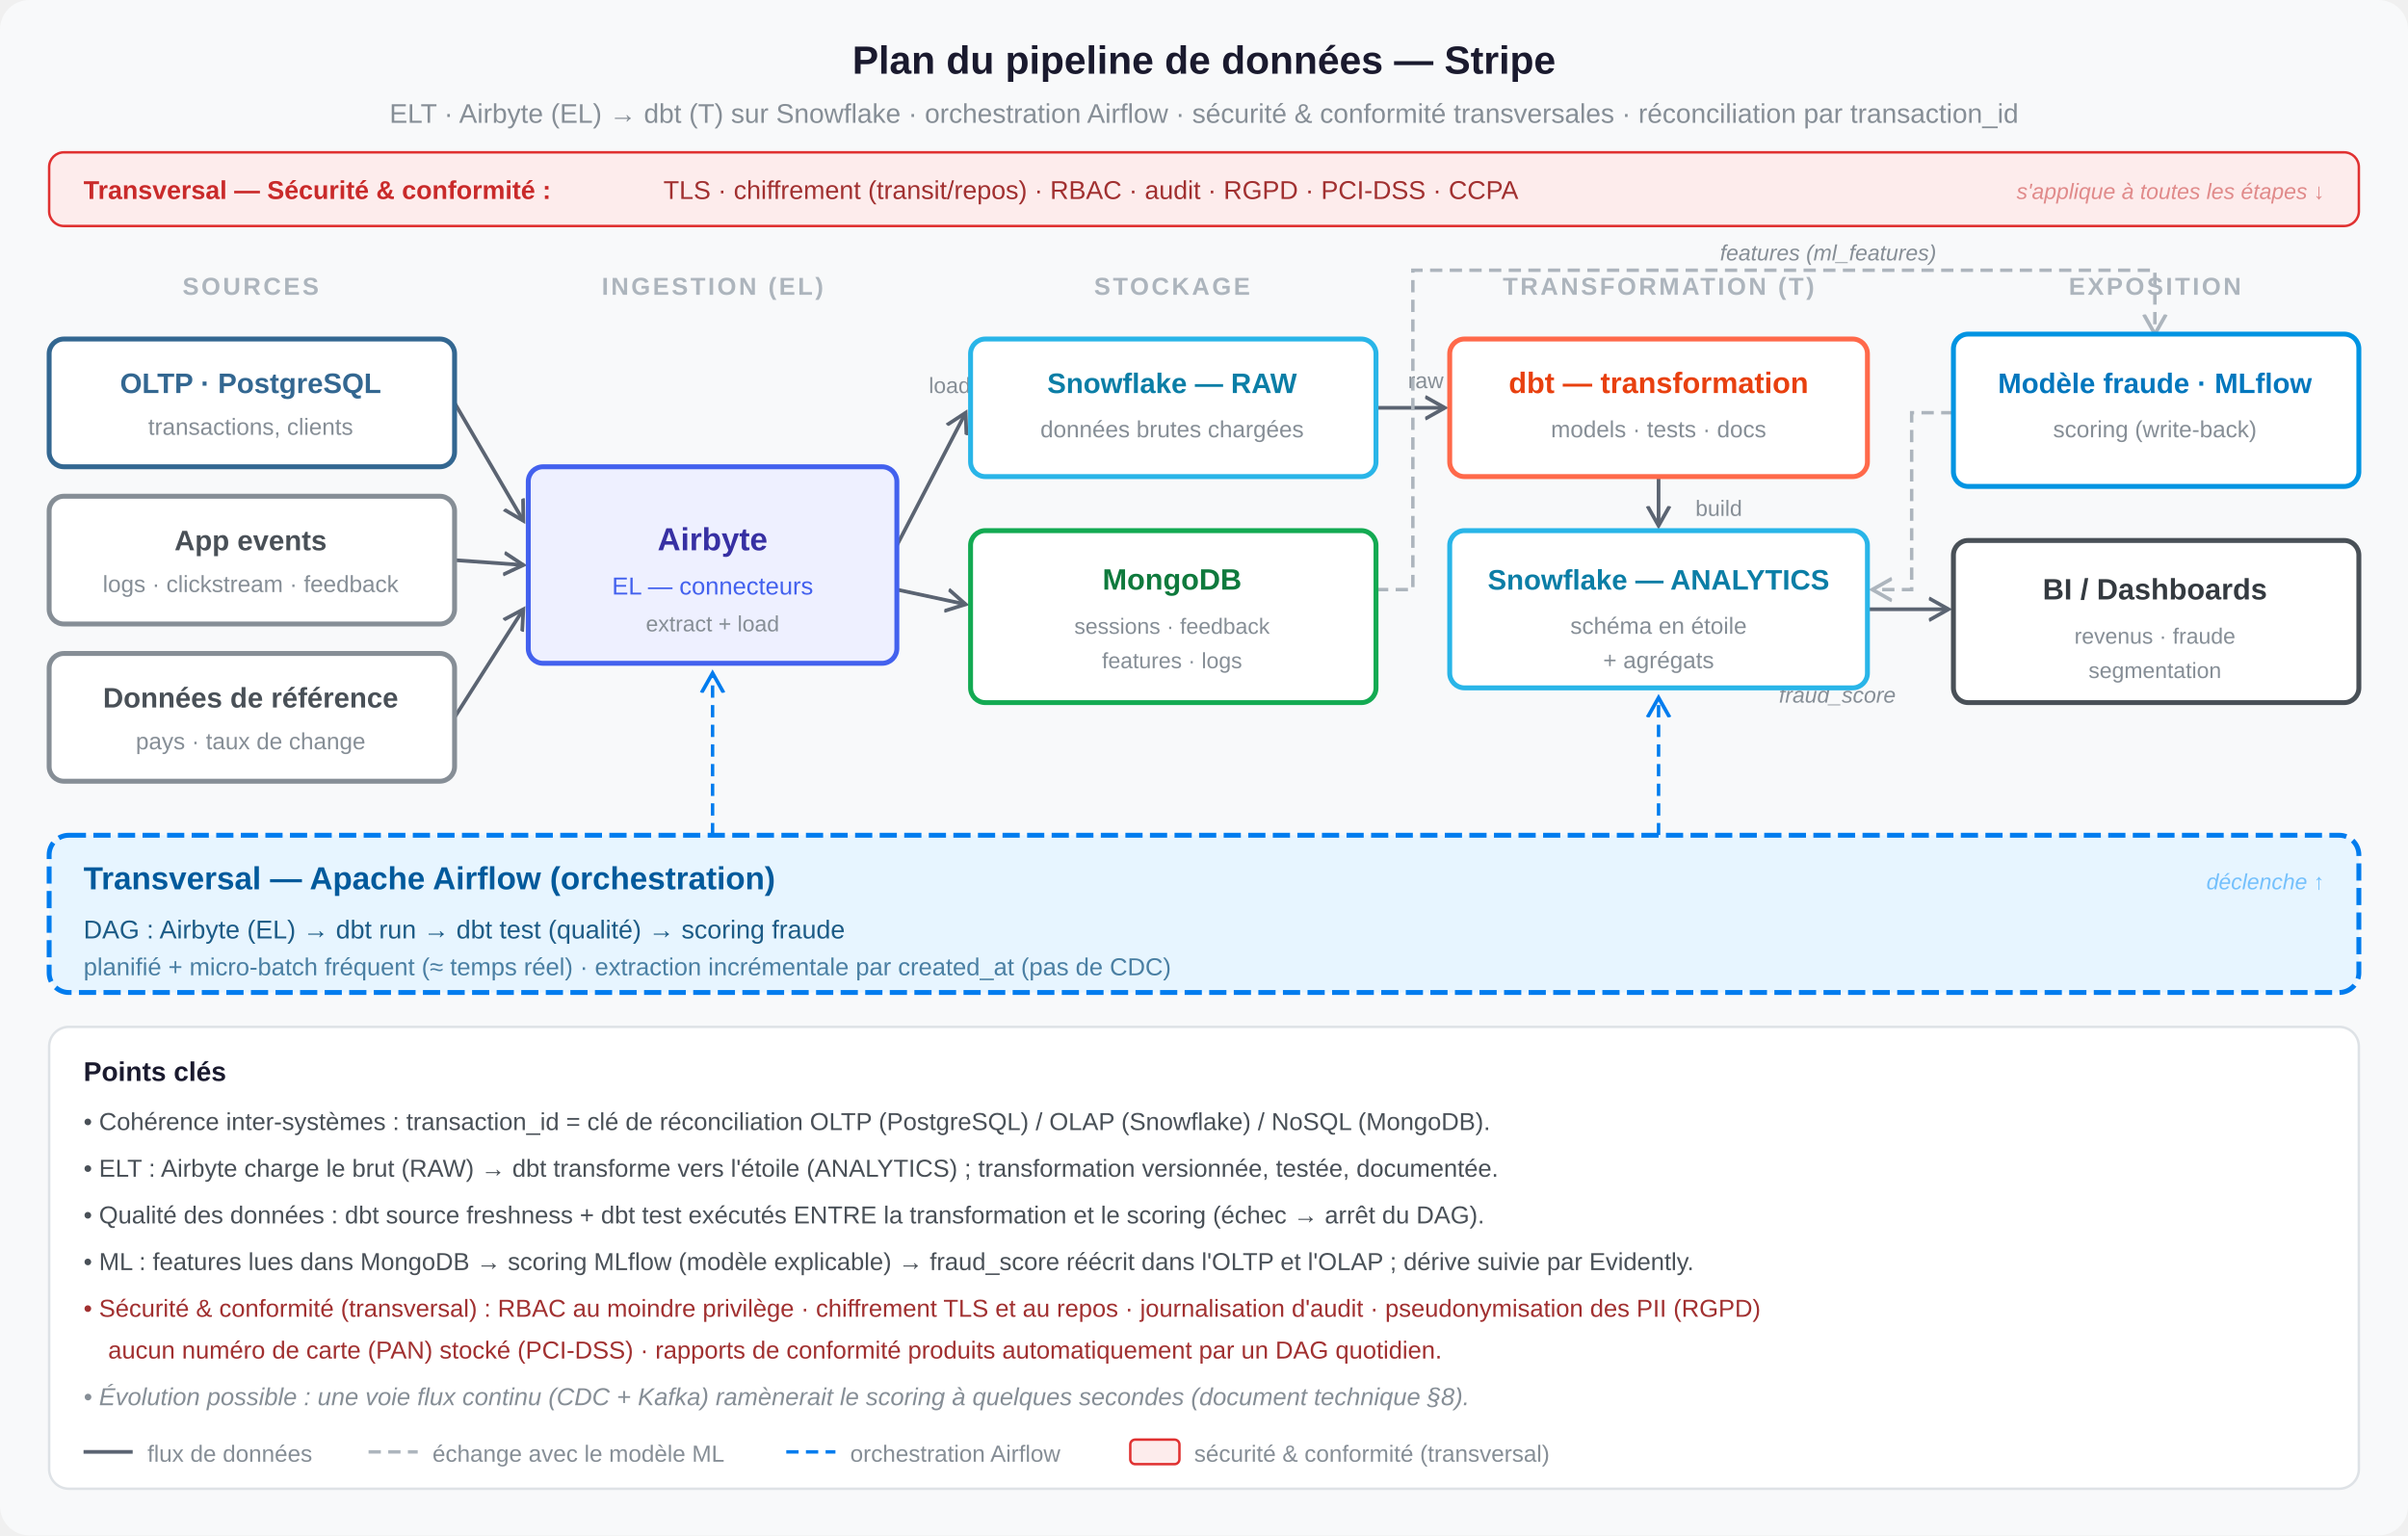
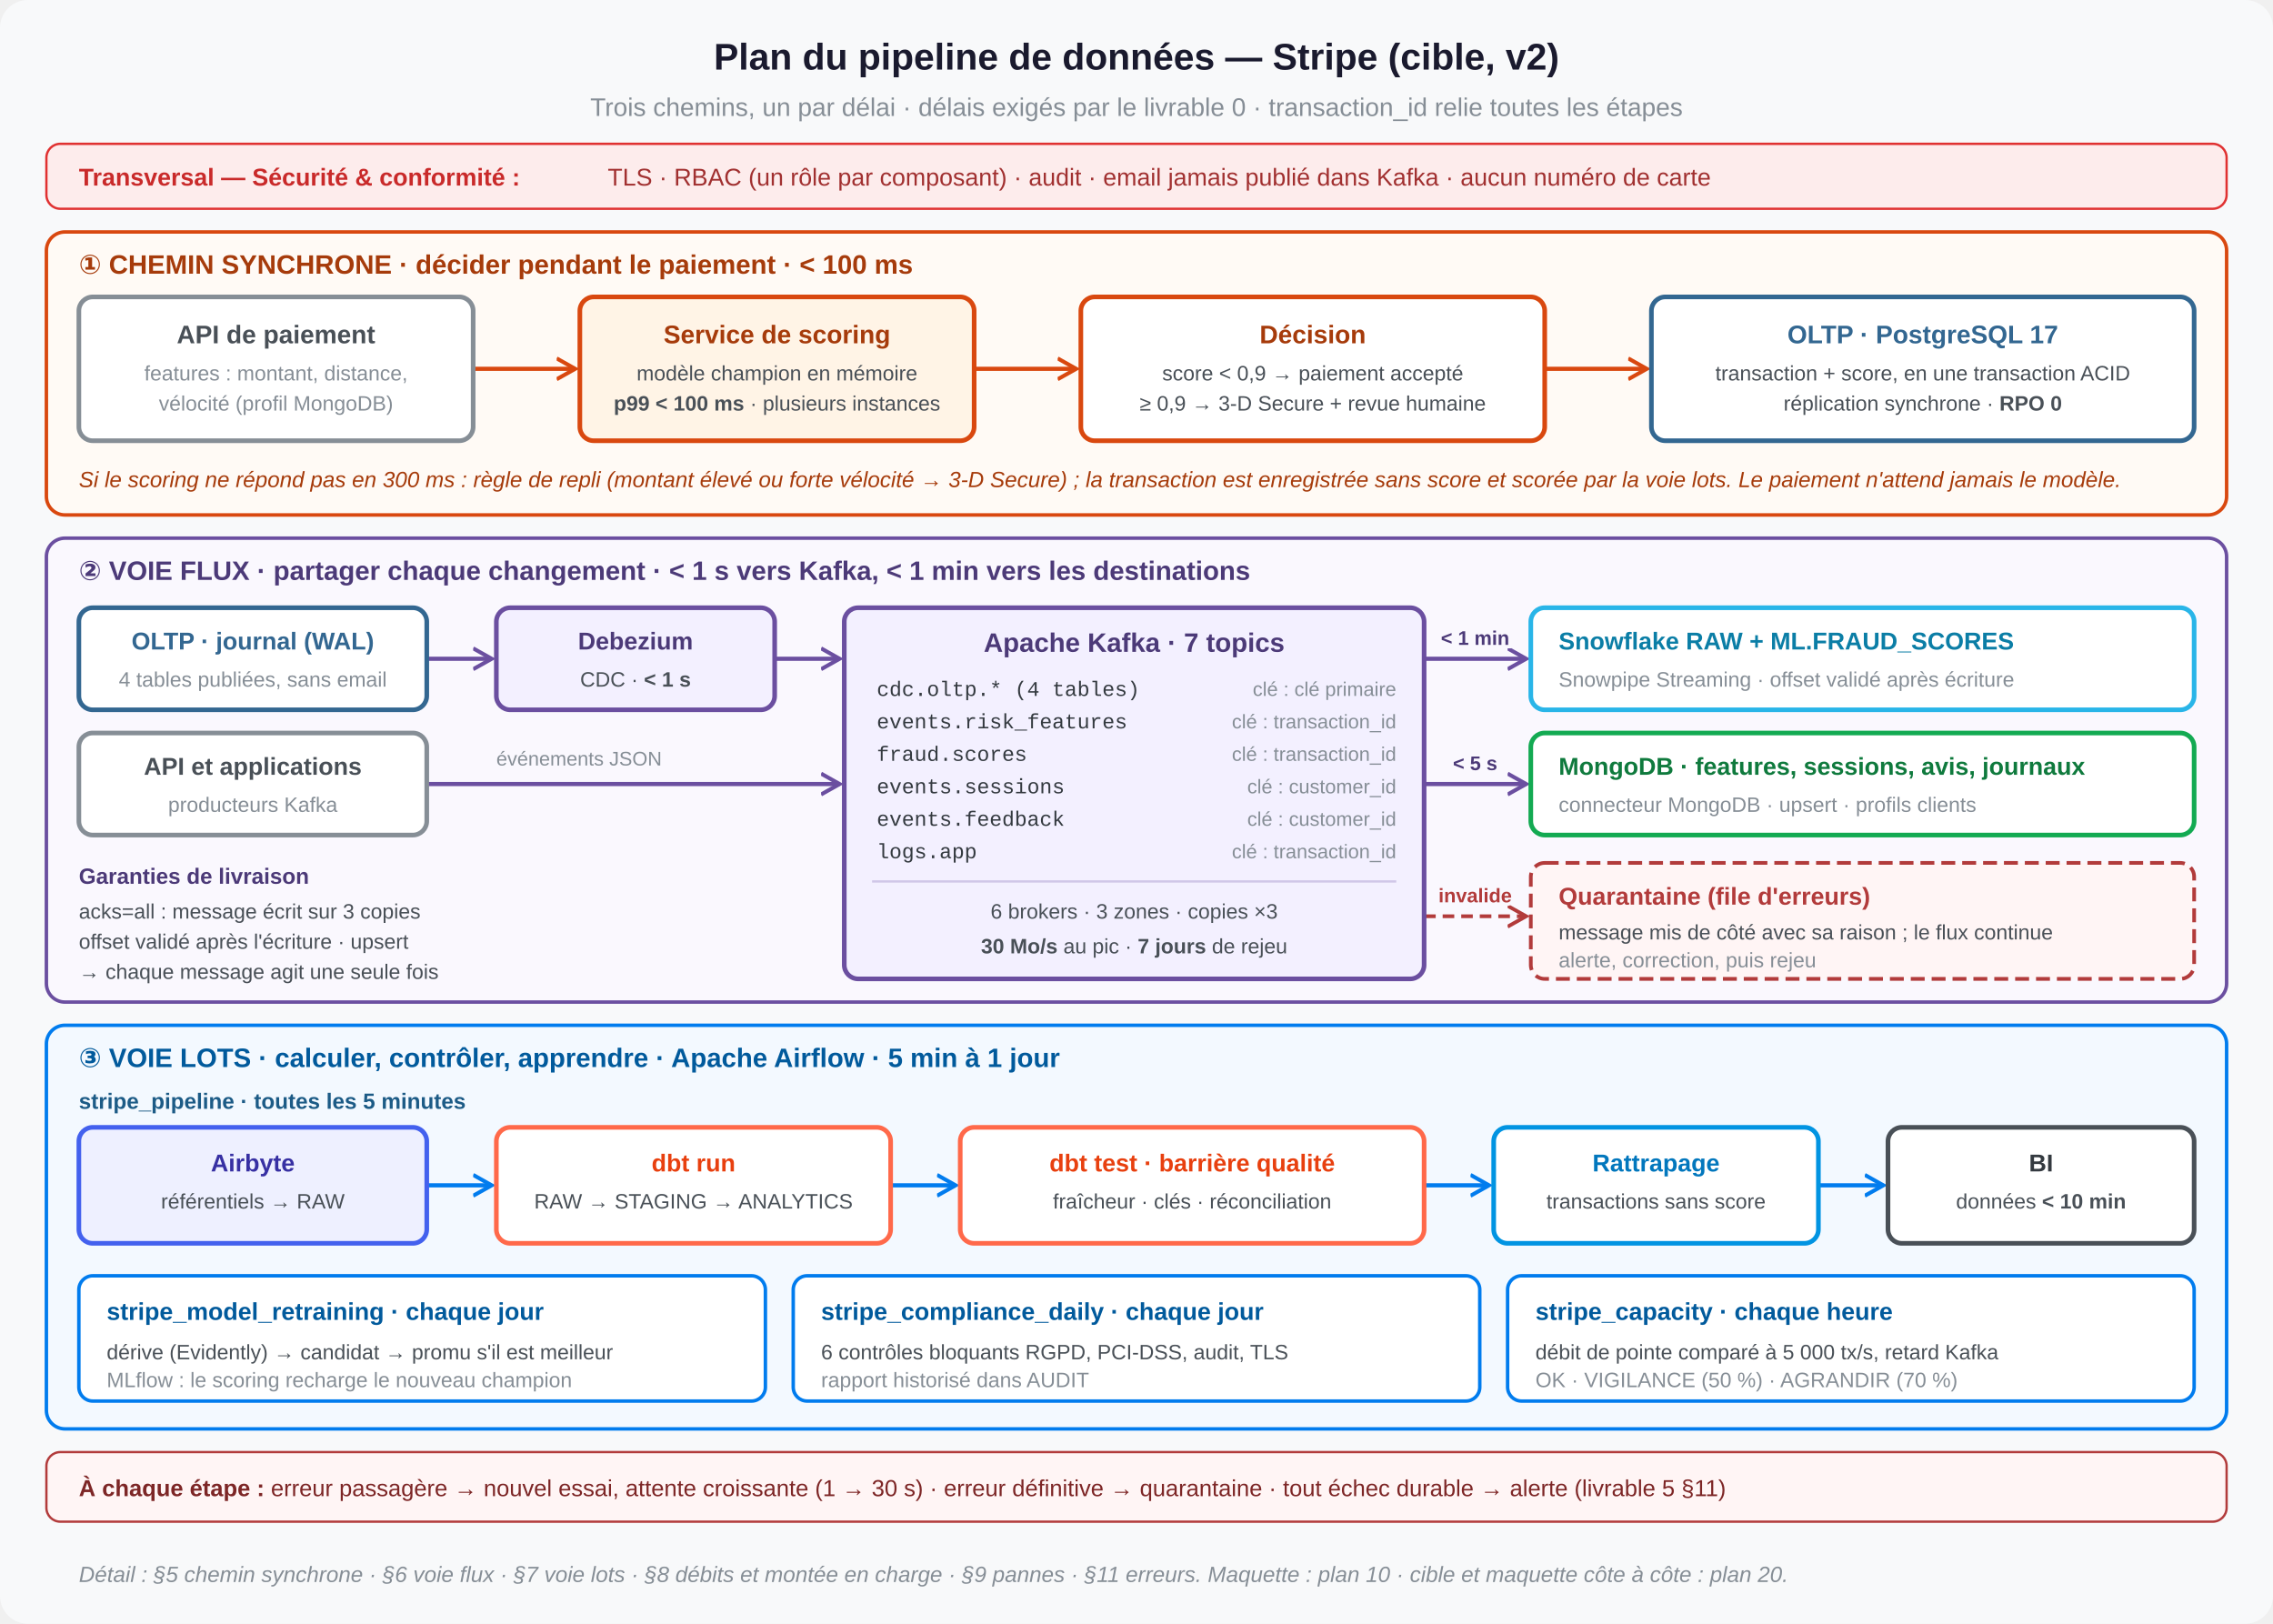
- <svg xmlns="http://www.w3.org/2000/svg" viewBox="0 0 980 625" role="img" font-family="'Segoe UI', Arial, sans-serif" font-size="12" style="background:#f8f9fa">
+ <svg xmlns="http://www.w3.org/2000/svg" viewBox="0 0 980 700" role="img" font-family="'Segoe UI', Arial, sans-serif" font-size="12" style="background:#f8f9fa">
  <defs>
-     <marker id="arr" markerWidth="11" markerHeight="11" refX="8" refY="5.5" orient="auto" markerUnits="userSpaceOnUse">
-       <path d="M0,1 L8,5.5 L0,10" stroke="#5b6472" stroke-width="1.5" fill="none" />
+     <marker id="arrS" markerWidth="11" markerHeight="11" refX="8" refY="5.5" orient="auto" markerUnits="userSpaceOnUse">
+       <path d="M0,1 L8,5.5 L0,10" stroke="#d9480f" stroke-width="1.7" fill="none" />
    </marker>
-     <marker id="arrL" markerWidth="11" markerHeight="11" refX="8" refY="5.5" orient="auto" markerUnits="userSpaceOnUse">
-       <path d="M0,1 L8,5.5 L0,10" stroke="#adb5bd" stroke-width="1.5" fill="none" />
+     <marker id="arrF" markerWidth="11" markerHeight="11" refX="8" refY="5.5" orient="auto" markerUnits="userSpaceOnUse">
+       <path d="M0,1 L8,5.5 L0,10" stroke="#6b4fa0" stroke-width="1.7" fill="none" />
    </marker>
-     <marker id="arrT" markerWidth="11" markerHeight="11" refX="8" refY="5.5" orient="auto" markerUnits="userSpaceOnUse">
-       <path d="M0,1 L8,5.5 L0,10" stroke="#017cee" stroke-width="1.5" fill="none" />
+     <marker id="arrB" markerWidth="11" markerHeight="11" refX="8" refY="5.5" orient="auto" markerUnits="userSpaceOnUse">
+       <path d="M0,1 L8,5.5 L0,10" stroke="#017cee" stroke-width="1.7" fill="none" />
+     </marker>
+     <marker id="arrR" markerWidth="11" markerHeight="11" refX="8" refY="5.5" orient="auto" markerUnits="userSpaceOnUse">
+       <path d="M0,1 L8,5.5 L0,10" stroke="#b23b3b" stroke-width="1.6" fill="none" />
    </marker>
  </defs>
-   <rect width="980" height="625" fill="#f8f9fa" rx="12" />
-   <text x="490" y="30" text-anchor="middle" font-size="16" font-weight="700" fill="#1a1a2e">Plan du pipeline de données — Stripe</text>
-   <text x="490" y="50" text-anchor="middle" font-size="11" fill="#868e96">ELT · Airbyte (EL) → dbt (T) sur Snowflake · orchestration Airflow · sécurité &amp; conformité transversales · réconciliation par transaction_id</text>
-   <rect x="20" y="62" width="940" height="30" rx="6" fill="#fdecec" stroke="#e03131" />
-   <text x="34" y="81" font-size="10.5" font-weight="700" fill="#c92a2a">Transversal — Sécurité &amp; conformité :</text>
-   <text x="270" y="81" font-size="10.5" fill="#a13030">TLS · chiffrement (transit/repos) · RBAC · audit · RGPD · PCI-DSS · CCPA</text>
-   <text x="946" y="81" text-anchor="end" font-size="9" font-style="italic" fill="#e08a8a">s'applique à toutes les étapes ↓</text>
-   <g transform="translate(0,40)">
-     <text x="102" y="80" text-anchor="middle" font-size="10" font-weight="700" fill="#adb5bd" letter-spacing="1">SOURCES</text>
-     <text x="290" y="80" text-anchor="middle" font-size="10" font-weight="700" fill="#adb5bd" letter-spacing="1">INGESTION (EL)</text>
-     <text x="477" y="80" text-anchor="middle" font-size="10" font-weight="700" fill="#adb5bd" letter-spacing="1">STOCKAGE</text>
-     <text x="675" y="80" text-anchor="middle" font-size="10" font-weight="700" fill="#adb5bd" letter-spacing="1">TRANSFORMATION (T)</text>
-     <text x="877" y="80" text-anchor="middle" font-size="10" font-weight="700" fill="#adb5bd" letter-spacing="1">EXPOSITION</text>
-     <g fill="none" stroke="#5b6472" stroke-width="1.5">
-       <path d="M 185,124 L 213,172" marker-end="url(#arr)" />
-       <path d="M 185,188 L 213,190" marker-end="url(#arr)" />
-       <path d="M 185,252 L 213,208" marker-end="url(#arr)" />
-       <path d="M 365,182 L 393,128" marker-end="url(#arr)" />
-       <path d="M 365,200 L 393,206" marker-end="url(#arr)" />
-       <path d="M 560,126 H 588" marker-end="url(#arr)" />
-       <path d="M 675,154 V 174" marker-end="url(#arr)" />
-       <path d="M 760,208 H 793" marker-end="url(#arr)" />
-     </g>
-     <text x="573" y="118" font-size="9" fill="#868e96">raw</text>
-     <text x="378" y="120" font-size="9" fill="#868e96">load</text>
-     <text x="690" y="170" font-size="9" fill="#868e96">build</text>
-     <path d="M 560,200 H 575 V 70 H 877 V 96" fill="none" stroke="#adb5bd" stroke-width="1.4" stroke-dasharray="5,3" marker-end="url(#arrL)" />
-     <text x="700" y="66" font-size="9" fill="#868e96" font-style="italic">features (ml_features)</text>
-     <path d="M 795,128 H 778 V 200 H 762" fill="none" stroke="#adb5bd" stroke-width="1.4" stroke-dasharray="5,3" marker-end="url(#arrL)" />
-     <text x="724" y="246" font-size="9" fill="#868e96" font-style="italic">fraud_score</text>
-     <rect x="20" y="98" width="165" height="52" rx="6" fill="#fff" stroke="#336791" stroke-width="2" />
-     <text x="102" y="120" text-anchor="middle" fill="#336791" font-weight="700" font-size="11.5">OLTP · PostgreSQL</text>
-     <text x="102" y="137" text-anchor="middle" fill="#868e96" font-size="9.5">transactions, clients</text>
-     <rect x="20" y="162" width="165" height="52" rx="6" fill="#fff" stroke="#868e96" stroke-width="2" />
-     <text x="102" y="184" text-anchor="middle" fill="#495057" font-weight="700" font-size="11.5">App events</text>
-     <text x="102" y="201" text-anchor="middle" fill="#868e96" font-size="9.5">logs · clickstream · feedback</text>
-     <rect x="20" y="226" width="165" height="52" rx="6" fill="#fff" stroke="#868e96" stroke-width="2" />
-     <text x="102" y="248" text-anchor="middle" fill="#495057" font-weight="700" font-size="11.5">Données de référence</text>
-     <text x="102" y="265" text-anchor="middle" fill="#868e96" font-size="9.5">pays · taux de change</text>
-     <rect x="215" y="150" width="150" height="80" rx="6" fill="#eef0ff" stroke="#4361ee" stroke-width="2" />
-     <text x="290" y="184" text-anchor="middle" fill="#3730a3" font-weight="700" font-size="13">Airbyte</text>
-     <text x="290" y="202" text-anchor="middle" fill="#4361ee" font-size="10">EL — connecteurs</text>
-     <text x="290" y="217" text-anchor="middle" fill="#868e96" font-size="9">extract + load</text>
-     <rect x="395" y="98" width="165" height="56" rx="6" fill="#fff" stroke="#29b5e8" stroke-width="2" />
-     <text x="477" y="120" text-anchor="middle" fill="#0b7ea6" font-weight="700" font-size="11.5">Snowflake — RAW</text>
-     <text x="477" y="138" text-anchor="middle" fill="#868e96" font-size="9.5">données brutes chargées</text>
-     <rect x="395" y="176" width="165" height="70" rx="6" fill="#fff" stroke="#13aa52" stroke-width="2" />
-     <text x="477" y="200" text-anchor="middle" fill="#0f7a3d" font-weight="700" font-size="12">MongoDB</text>
-     <text x="477" y="218" text-anchor="middle" fill="#868e96" font-size="9">sessions · feedback</text>
-     <text x="477" y="232" text-anchor="middle" fill="#868e96" font-size="9">features · logs</text>
-     <rect x="590" y="98" width="170" height="56" rx="6" fill="#fff" stroke="#ff694a" stroke-width="2" />
-     <text x="675" y="120" text-anchor="middle" fill="#e8400f" font-weight="700" font-size="12">dbt — transformation</text>
-     <text x="675" y="138" text-anchor="middle" fill="#868e96" font-size="9.5">models · tests · docs</text>
-     <rect x="590" y="176" width="170" height="64" rx="6" fill="#fff" stroke="#29b5e8" stroke-width="2" />
-     <text x="675" y="200" text-anchor="middle" fill="#0b7ea6" font-weight="700" font-size="11.5">Snowflake — ANALYTICS</text>
-     <text x="675" y="218" text-anchor="middle" fill="#868e96" font-size="9.5">schéma en étoile</text>
-     <text x="675" y="232" text-anchor="middle" fill="#868e96" font-size="9.5">+ agrégats</text>
-     <rect x="795" y="96" width="165" height="62" rx="6" fill="#fff" stroke="#0194e2" stroke-width="2" />
-     <text x="877" y="120" text-anchor="middle" fill="#0277bd" font-weight="700" font-size="11.5">Modèle fraude · MLflow</text>
-     <text x="877" y="138" text-anchor="middle" fill="#868e96" font-size="9.5">scoring (write-back)</text>
-     <rect x="795" y="180" width="165" height="66" rx="6" fill="#fff" stroke="#495057" stroke-width="2" />
-     <text x="877" y="204" text-anchor="middle" fill="#343a40" font-weight="700" font-size="12">BI / Dashboards</text>
-     <text x="877" y="222" text-anchor="middle" fill="#868e96" font-size="9">revenus · fraude</text>
-     <text x="877" y="236" text-anchor="middle" fill="#868e96" font-size="9">segmentation</text>
-     <g stroke="#017cee" stroke-width="1.4" stroke-dasharray="5,3" fill="none">
-       <path d="M 290,300 V 234" marker-end="url(#arrT)" />
-       <path d="M 675,300 V 244" marker-end="url(#arrT)" />
-     </g>
-     <rect x="20" y="300" width="940" height="64" rx="8" fill="#e7f5ff" stroke="#017cee" stroke-width="2" stroke-dasharray="7,3" />
-     <text x="34" y="322" fill="#015a9c" font-weight="700" font-size="13">Transversal — Apache Airflow (orchestration)</text>
-     <text x="34" y="342" fill="#1c5b86" font-size="10.5">DAG : Airbyte (EL)  →  dbt run  →  dbt test (qualité)  →  scoring fraude</text>
-     <text x="34" y="357" fill="#4a7fa3" font-size="10">planifié + micro-batch fréquent (≈ temps réel) · extraction incrémentale par created_at (pas de CDC)</text>
-     <text x="946" y="322" text-anchor="end" fill="#74c0fc" font-size="9" font-style="italic">déclenche ↑</text>
-     <rect x="20" y="378" width="940" height="188" rx="8" fill="#fff" stroke="#dee2e6" />
-     <text x="34" y="400" font-size="11" font-weight="700" fill="#1a1a2e">Points clés</text>
-     <text x="34" y="420" font-size="10" fill="#495057">• Cohérence inter-systèmes : transaction_id = clé de réconciliation OLTP (PostgreSQL) / OLAP (Snowflake) / NoSQL (MongoDB).</text>
-     <text x="34" y="439" font-size="10" fill="#495057">• ELT : Airbyte charge le brut (RAW) → dbt transforme vers l'étoile (ANALYTICS) ; transformation versionnée, testée, documentée.</text>
-     <text x="34" y="458" font-size="10" fill="#495057">• Qualité des données : dbt source freshness + dbt test exécutés ENTRE la transformation et le scoring (échec → arrêt du DAG).</text>
-     <text x="34" y="477" font-size="10" fill="#495057">• ML : features lues dans MongoDB → scoring MLflow (modèle explicable) → fraud_score réécrit dans l'OLTP et l'OLAP ; dérive suivie par Evidently.</text>
-     <text x="34" y="496" font-size="10" fill="#a13030">• Sécurité &amp; conformité (transversal) : RBAC au moindre privilège · chiffrement TLS et au repos · journalisation d'audit · pseudonymisation des PII (RGPD)</text>
-     <text x="44" y="513" font-size="10" fill="#a13030">aucun numéro de carte (PAN) stocké (PCI-DSS) · rapports de conformité produits automatiquement par un DAG quotidien.</text>
-     <text x="34" y="532" font-size="10" fill="#868e96" font-style="italic">• Évolution possible : une voie flux continu (CDC + Kafka) ramènerait le scoring à quelques secondes (document technique §8).</text>
-     <line x1="34" y1="551" x2="54" y2="551" stroke="#5b6472" stroke-width="1.5" />
-     <text x="60" y="555" font-size="9.5" fill="#868e96">flux de données</text>
-     <line x1="150" y1="551" x2="170" y2="551" stroke="#adb5bd" stroke-width="1.4" stroke-dasharray="5,3" />
-     <text x="176" y="555" font-size="9.5" fill="#868e96">échange avec le modèle ML</text>
-     <line x1="320" y1="551" x2="340" y2="551" stroke="#017cee" stroke-width="1.4" stroke-dasharray="5,3" />
-     <text x="346" y="555" font-size="9.5" fill="#868e96">orchestration Airflow</text>
-     <rect x="460" y="546" width="20" height="10" rx="2" fill="#fdecec" stroke="#e03131" />
-     <text x="486" y="555" font-size="9.5" fill="#868e96">sécurité &amp; conformité (transversal)</text>
+   <rect width="980" height="700" fill="#f8f9fa" rx="12" />
+   <text x="490" y="30" text-anchor="middle" font-size="16" font-weight="700" fill="#1a1a2e">Plan du pipeline de données — Stripe (cible, v2)</text>
+   <text x="490" y="50" text-anchor="middle" font-size="11" fill="#868e96">Trois chemins, un par délai · délais exigés par le livrable 0 · transaction_id relie toutes les étapes</text>
+   <rect x="20" y="62" width="940" height="28" rx="6" fill="#fdecec" stroke="#e03131" />
+   <text x="34" y="80" font-size="10.5" font-weight="700" fill="#c92a2a">Transversal — Sécurité &amp; conformité :</text>
+   <text x="262" y="80" font-size="10.5" fill="#a13030">TLS · RBAC (un rôle par composant) · audit · email jamais publié dans Kafka · aucun numéro de carte</text>
+   <rect x="20" y="100" width="940" height="122" rx="8" fill="#fffaf5" stroke="#d9480f" stroke-width="1.5" />
+   <text x="34" y="118" font-size="11.5" font-weight="700" fill="#a63b0b">① CHEMIN SYNCHRONE · décider pendant le paiement · &lt; 100 ms</text>
+   <g fill="none" stroke="#d9480f" stroke-width="1.8">
+     <path d="M 204,159 H 248" marker-end="url(#arrS)" />
+     <path d="M 420,159 H 464" marker-end="url(#arrS)" />
+     <path d="M 666,159 H 710" marker-end="url(#arrS)" />
  </g>
+   <rect x="34" y="128" width="170" height="62" rx="6" fill="#fff" stroke="#868e96" stroke-width="2" />
+   <text x="119" y="148" text-anchor="middle" font-size="11" font-weight="700" fill="#495057">API de paiement</text>
+   <text x="119" y="164" text-anchor="middle" font-size="9" fill="#868e96">features : montant, distance,</text>
+   <text x="119" y="177" text-anchor="middle" font-size="9" fill="#868e96">vélocité (profil MongoDB)</text>
+   <rect x="250" y="128" width="170" height="62" rx="6" fill="#fff4e6" stroke="#d9480f" stroke-width="2" />
+   <text x="335" y="148" text-anchor="middle" font-size="11" font-weight="700" fill="#a63b0b">Service de scoring</text>
+   <text x="335" y="164" text-anchor="middle" font-size="9" fill="#495057">modèle champion en mémoire</text>
+   <text x="335" y="177" text-anchor="middle" font-size="9" fill="#495057">
+     <tspan font-weight="700">p99 &lt; 100 ms</tspan> · plusieurs instances</text>
+   <rect x="466" y="128" width="200" height="62" rx="6" fill="#fff" stroke="#d9480f" stroke-width="2" />
+   <text x="566" y="148" text-anchor="middle" font-size="11" font-weight="700" fill="#a63b0b">Décision</text>
+   <text x="566" y="164" text-anchor="middle" font-size="9" fill="#495057">score &lt; 0,9 → paiement accepté</text>
+   <text x="566" y="177" text-anchor="middle" font-size="9" fill="#495057">≥ 0,9 → 3-D Secure + revue humaine</text>
+   <rect x="712" y="128" width="234" height="62" rx="6" fill="#fff" stroke="#336791" stroke-width="2" />
+   <text x="829" y="148" text-anchor="middle" font-size="11" font-weight="700" fill="#336791">OLTP · PostgreSQL 17</text>
+   <text x="829" y="164" text-anchor="middle" font-size="9" fill="#495057">transaction + score, en une transaction ACID</text>
+   <text x="829" y="177" text-anchor="middle" font-size="9" fill="#495057">réplication synchrone · <tspan font-weight="700">RPO 0</tspan>
+   </text>
+   <text x="34" y="210" font-size="9.5" fill="#a63b0b" font-style="italic">Si le scoring ne répond pas en 300 ms : règle de repli (montant élevé ou forte vélocité → 3-D Secure) ; la transaction est enregistrée sans score et scorée par la voie lots. Le paiement n'attend jamais le modèle.</text>
+   <rect x="20" y="232" width="940" height="200" rx="8" fill="#faf8fe" stroke="#6b4fa0" stroke-width="1.5" />
+   <text x="34" y="250" font-size="11.5" font-weight="700" fill="#4c3a78">② VOIE FLUX · partager chaque changement · &lt; 1 s vers Kafka, &lt; 1 min vers les destinations</text>
+   <g fill="none" stroke="#6b4fa0" stroke-width="1.8">
+     <path d="M 184,284 H 212" marker-end="url(#arrF)" />
+     <path d="M 334,284 H 362" marker-end="url(#arrF)" />
+     <path d="M 184,338 H 362" marker-end="url(#arrF)" />
+     <path d="M 614,284 H 658" marker-end="url(#arrF)" />
+     <path d="M 614,338 H 658" marker-end="url(#arrF)" />
+   </g>
+   <path d="M 614,395 H 658" fill="none" stroke="#b23b3b" stroke-width="1.6" stroke-dasharray="5,3" marker-end="url(#arrR)" />
+   <g font-size="8.5" font-weight="700" fill="#4c3a78" text-anchor="middle" stroke="#faf8fe" stroke-width="3" paint-order="stroke">
+     <text x="636" y="278">&lt; 1 min</text>
+     <text x="636" y="332">&lt; 5 s</text>
+     <text x="636" y="389" fill="#b23b3b">invalide</text>
+   </g>
+   <rect x="34" y="262" width="150" height="44" rx="6" fill="#fff" stroke="#336791" stroke-width="2" />
+   <text x="109" y="280" text-anchor="middle" font-size="10.5" font-weight="700" fill="#336791">OLTP · journal (WAL)</text>
+   <text x="109" y="296" text-anchor="middle" font-size="9" fill="#868e96">4 tables publiées, sans email</text>
+   <rect x="34" y="316" width="150" height="44" rx="6" fill="#fff" stroke="#868e96" stroke-width="2" />
+   <text x="109" y="334" text-anchor="middle" font-size="10.5" font-weight="700" fill="#495057">API et applications</text>
+   <text x="109" y="350" text-anchor="middle" font-size="9" fill="#868e96">producteurs Kafka</text>
+   <rect x="214" y="262" width="120" height="44" rx="6" fill="#f3f0ff" stroke="#6b4fa0" stroke-width="2" />
+   <text x="274" y="280" text-anchor="middle" font-size="10.5" font-weight="700" fill="#4c3a78">Debezium</text>
+   <text x="274" y="296" text-anchor="middle" font-size="9" fill="#495057">CDC · <tspan font-weight="700">&lt; 1 s</tspan>
+   </text>
+   <rect x="364" y="262" width="250" height="160" rx="6" fill="#f3f0ff" stroke="#6b4fa0" stroke-width="2" />
+   <text x="489" y="281" text-anchor="middle" font-size="11.5" font-weight="700" fill="#4c3a78">Apache Kafka · 7 topics</text>
+   <g font-size="9" fill="#343a40" font-family="Consolas, 'Courier New', monospace">
+     <text x="378" y="300">cdc.oltp.*  (4 tables)</text>
+     <text x="378" y="314">events.risk_features</text>
+     <text x="378" y="328">fraud.scores</text>
+     <text x="378" y="342">events.sessions</text>
+     <text x="378" y="356">events.feedback</text>
+     <text x="378" y="370">logs.app</text>
+   </g>
+   <g font-size="8.5" fill="#868e96" text-anchor="end">
+     <text x="602" y="300">clé : clé primaire</text>
+     <text x="602" y="314">clé : transaction_id</text>
+     <text x="602" y="328">clé : transaction_id</text>
+     <text x="602" y="342">clé : customer_id</text>
+     <text x="602" y="356">clé : customer_id</text>
+     <text x="602" y="370">clé : transaction_id</text>
+   </g>
+   <line x1="376" y1="380" x2="602" y2="380" stroke="#d0c7e8" />
+   <text x="489" y="396" text-anchor="middle" font-size="9" fill="#495057">6 brokers · 3 zones · copies ×3</text>
+   <text x="489" y="411" text-anchor="middle" font-size="9" fill="#495057">
+     <tspan font-weight="700">30 Mo/s</tspan> au pic · <tspan font-weight="700">7 jours</tspan> de rejeu</text>
+   <rect x="660" y="262" width="286" height="44" rx="6" fill="#fff" stroke="#29b5e8" stroke-width="2" />
+   <text x="672" y="280" font-size="10.5" font-weight="700" fill="#0b7ea6">Snowflake RAW + ML.FRAUD_SCORES</text>
+   <text x="672" y="296" font-size="9" fill="#868e96">Snowpipe Streaming · offset validé après écriture</text>
+   <rect x="660" y="316" width="286" height="44" rx="6" fill="#fff" stroke="#13aa52" stroke-width="2" />
+   <text x="672" y="334" font-size="10.5" font-weight="700" fill="#0f7a3d">MongoDB · features, sessions, avis, journaux</text>
+   <text x="672" y="350" font-size="9" fill="#868e96">connecteur MongoDB · upsert · profils clients</text>
+   <rect x="660" y="372" width="286" height="50" rx="6" fill="#fff5f5" stroke="#b23b3b" stroke-width="1.6" stroke-dasharray="6,3" />
+   <text x="672" y="390" font-size="10.5" font-weight="700" fill="#b23b3b">Quarantaine (file d'erreurs)</text>
+   <text x="672" y="405" font-size="9" fill="#495057">message mis de côté avec sa raison ; le flux continue</text>
+   <text x="672" y="417" font-size="9" fill="#868e96">alerte, correction, puis rejeu</text>
+   <text x="34" y="381" font-size="9.5" font-weight="700" fill="#4c3a78">Garanties de livraison</text>
+   <g font-size="9" fill="#495057">
+     <text x="34" y="396">acks=all : message écrit sur 3 copies</text>
+     <text x="34" y="409">offset validé après l'écriture · upsert</text>
+     <text x="34" y="422">→ chaque message agit une seule fois</text>
+   </g>
+   <text x="214" y="330" font-size="8.5" fill="#868e96" stroke="#faf8fe" stroke-width="3" paint-order="stroke">événements JSON</text>
+   <rect x="20" y="442" width="940" height="174" rx="8" fill="#f3f9ff" stroke="#017cee" stroke-width="1.5" />
+   <text x="34" y="460" font-size="11.5" font-weight="700" fill="#015a9c">③ VOIE LOTS · calculer, contrôler, apprendre · Apache Airflow · 5 min à 1 jour</text>
+   <text x="34" y="478" font-size="9.5" font-weight="700" fill="#1c5b86">stripe_pipeline · toutes les 5 minutes</text>
+   <g fill="none" stroke="#017cee" stroke-width="1.8">
+     <path d="M 184,511 H 212" marker-end="url(#arrB)" />
+     <path d="M 384,511 H 412" marker-end="url(#arrB)" />
+     <path d="M 614,511 H 642" marker-end="url(#arrB)" />
+     <path d="M 784,511 H 812" marker-end="url(#arrB)" />
+   </g>
+   <rect x="34" y="486" width="150" height="50" rx="6" fill="#eef0ff" stroke="#4361ee" stroke-width="2" />
+   <text x="109" y="505" text-anchor="middle" font-size="10.5" font-weight="700" fill="#3730a3">Airbyte</text>
+   <text x="109" y="521" text-anchor="middle" font-size="9" fill="#495057">référentiels → RAW</text>
+   <rect x="214" y="486" width="170" height="50" rx="6" fill="#fff" stroke="#ff694a" stroke-width="2" />
+   <text x="299" y="505" text-anchor="middle" font-size="10.5" font-weight="700" fill="#e8400f">dbt run</text>
+   <text x="299" y="521" text-anchor="middle" font-size="9" fill="#495057">RAW → STAGING → ANALYTICS</text>
+   <rect x="414" y="486" width="200" height="50" rx="6" fill="#fff" stroke="#ff694a" stroke-width="2" />
+   <text x="514" y="505" text-anchor="middle" font-size="10.5" font-weight="700" fill="#e8400f">dbt test · barrière qualité</text>
+   <text x="514" y="521" text-anchor="middle" font-size="9" fill="#495057">fraîcheur · clés · réconciliation</text>
+   <rect x="644" y="486" width="140" height="50" rx="6" fill="#fff" stroke="#0194e2" stroke-width="2" />
+   <text x="714" y="505" text-anchor="middle" font-size="10.5" font-weight="700" fill="#0277bd">Rattrapage</text>
+   <text x="714" y="521" text-anchor="middle" font-size="9" fill="#495057">transactions sans score</text>
+   <rect x="814" y="486" width="132" height="50" rx="6" fill="#fff" stroke="#495057" stroke-width="2" />
+   <text x="880" y="505" text-anchor="middle" font-size="10.5" font-weight="700" fill="#343a40">BI</text>
+   <text x="880" y="521" text-anchor="middle" font-size="9" fill="#495057">données <tspan font-weight="700">&lt; 10 min</tspan>
+   </text>
+   <rect x="34" y="550" width="296" height="54" rx="6" fill="#fff" stroke="#017cee" stroke-width="1.5" />
+   <text x="46" y="569" font-size="10.5" font-weight="700" fill="#015a9c">stripe_model_retraining · chaque jour</text>
+   <text x="46" y="586" font-size="9" fill="#495057">dérive (Evidently) → candidat → promu s'il est meilleur</text>
+   <text x="46" y="598" font-size="9" fill="#868e96">MLflow : le scoring recharge le nouveau champion</text>
+   <rect x="342" y="550" width="296" height="54" rx="6" fill="#fff" stroke="#017cee" stroke-width="1.5" />
+   <text x="354" y="569" font-size="10.5" font-weight="700" fill="#015a9c">stripe_compliance_daily · chaque jour</text>
+   <text x="354" y="586" font-size="9" fill="#495057">6 contrôles bloquants RGPD, PCI-DSS, audit, TLS</text>
+   <text x="354" y="598" font-size="9" fill="#868e96">rapport historisé dans AUDIT</text>
+   <rect x="650" y="550" width="296" height="54" rx="6" fill="#fff" stroke="#017cee" stroke-width="1.5" />
+   <text x="662" y="569" font-size="10.5" font-weight="700" fill="#015a9c">stripe_capacity · chaque heure</text>
+   <text x="662" y="586" font-size="9" fill="#495057">débit de pointe comparé à 5 000 tx/s, retard Kafka</text>
+   <text x="662" y="598" font-size="9" fill="#868e96">OK · VIGILANCE (50 %) · AGRANDIR (70 %)</text>
+   <rect x="20" y="626" width="940" height="30" rx="6" fill="#fff5f5" stroke="#b23b3b" />
+   <text x="34" y="645" font-size="10" fill="#7d2626">
+     <tspan font-weight="700">À chaque étape :</tspan> erreur passagère → nouvel essai, attente croissante (1 → 30 s) · erreur définitive → quarantaine · tout échec durable → alerte (livrable 5 §11)</text>
+   <text x="34" y="682" font-size="9.5" fill="#868e96" font-style="italic">Détail : §5 chemin synchrone · §6 voie flux · §7 voie lots · §8 débits et montée en charge · §9 pannes · §11 erreurs. Maquette : plan 10 · cible et maquette côte à côte : plan 20.</text>
</svg>
